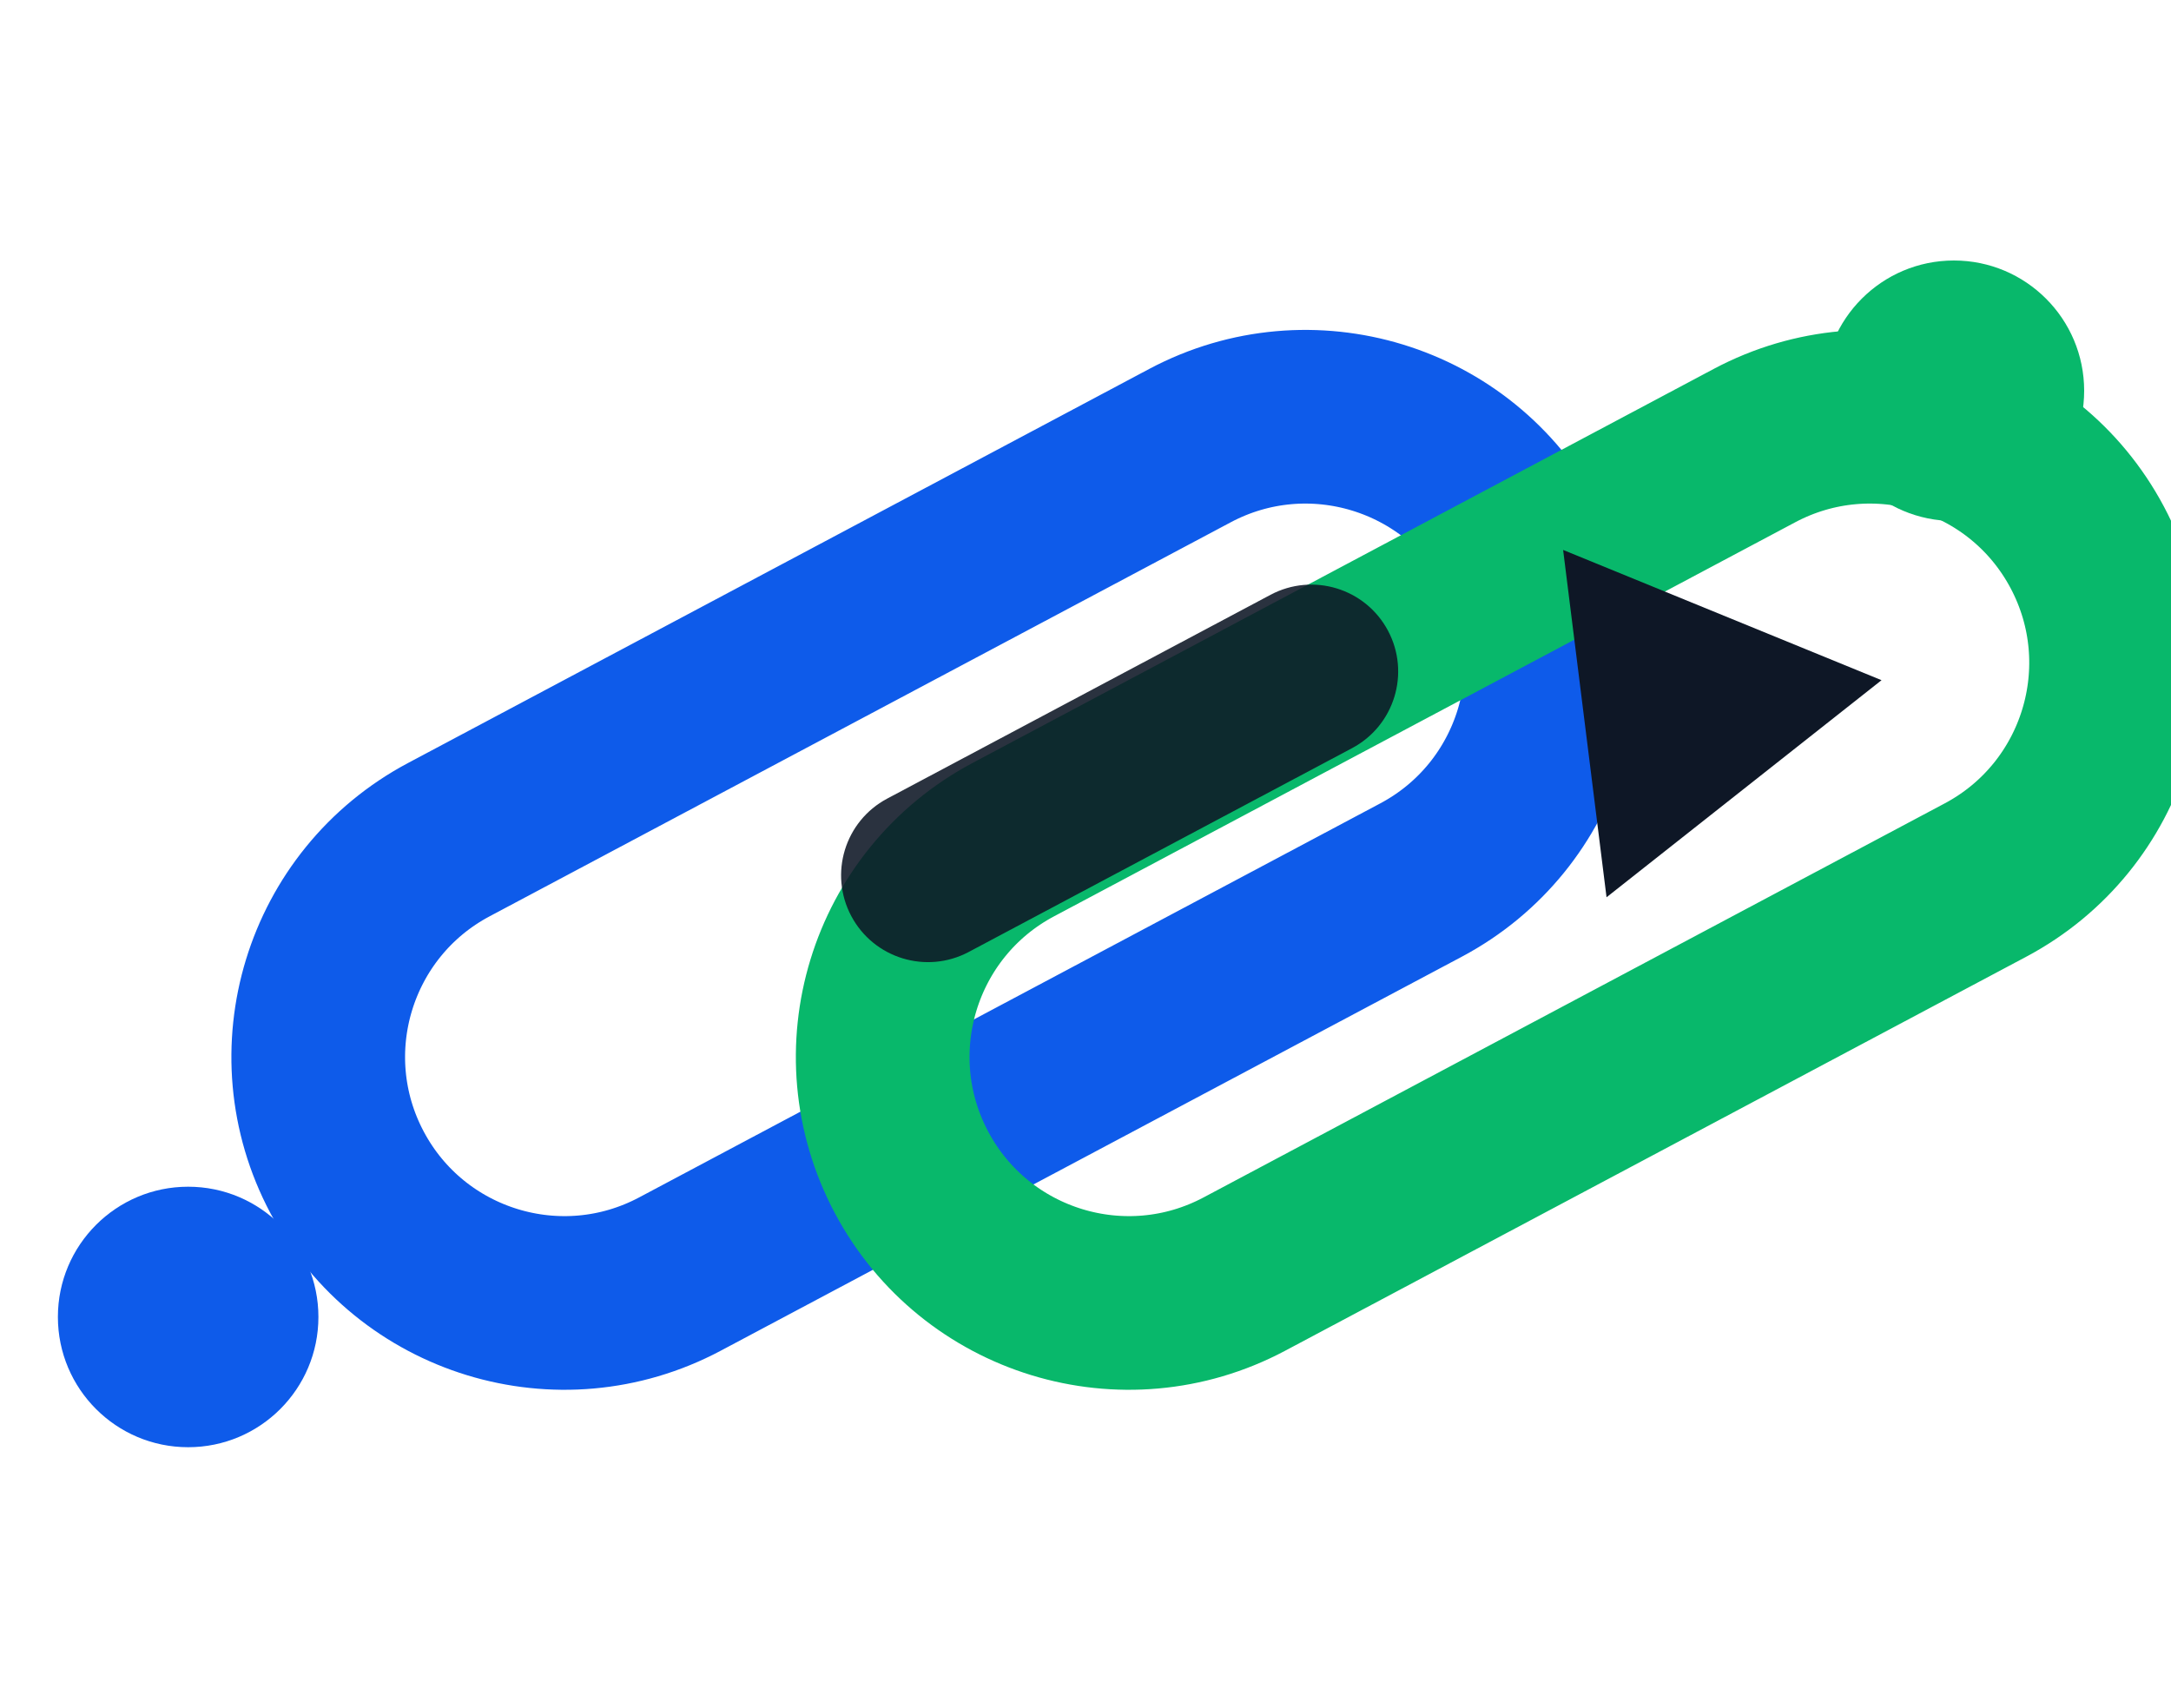
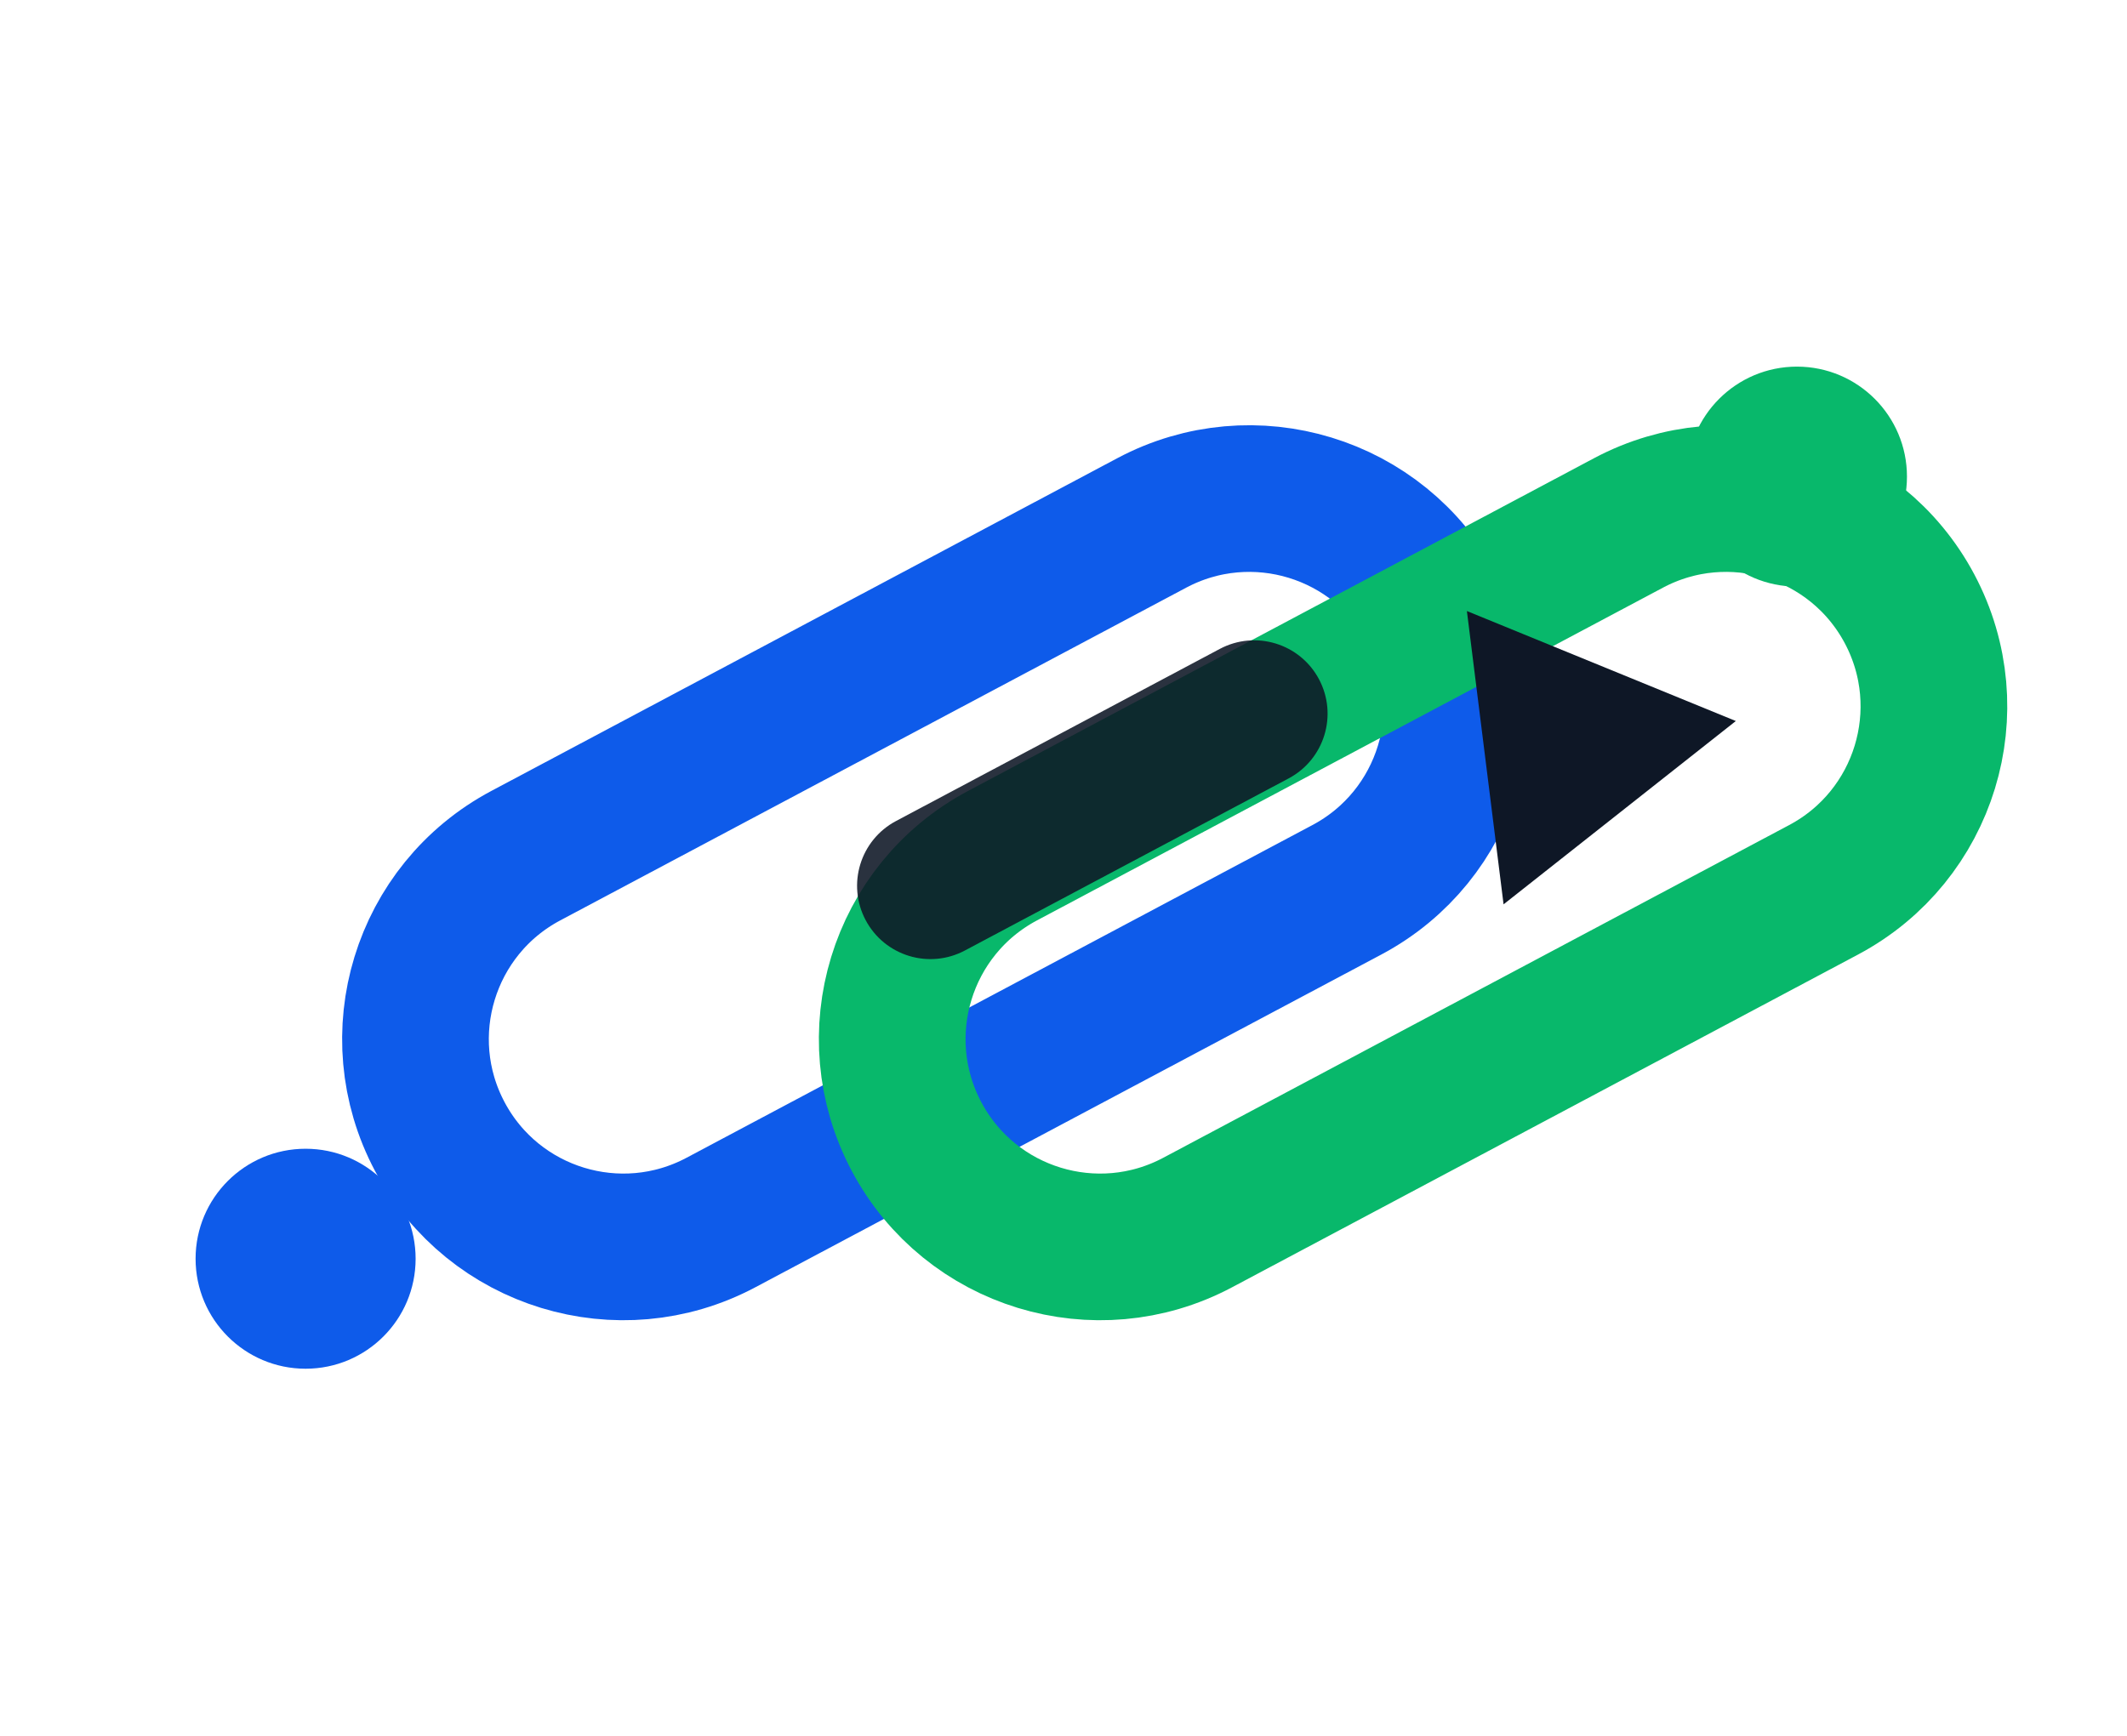
- <svg xmlns="http://www.w3.org/2000/svg" viewBox="0 0 150 118" fill="none">
+ <svg xmlns="http://www.w3.org/2000/svg" viewBox="-12 -12 174 142" fill="none">
  <rect x="16" y="66" width="92" height="34" rx="17" transform="rotate(-28 16 66)" stroke="#0E5BEA" stroke-width="12" />
  <rect x="55" y="66" width="92" height="34" rx="17" transform="rotate(-28 55 66)" stroke="#08B86B" stroke-width="12" />
  <rect x="56" y="58" width="42" height="12" rx="6" transform="rotate(-28 56 58)" fill="#0E1726" fill-opacity="0.88" />
  <circle cx="13" cy="91" r="9" fill="#0E5BEA" />
  <circle cx="135" cy="27" r="9" fill="#08B86B" />
  <path d="M108 38L130 47L111 62Z" fill="#0E1726" />
</svg>
